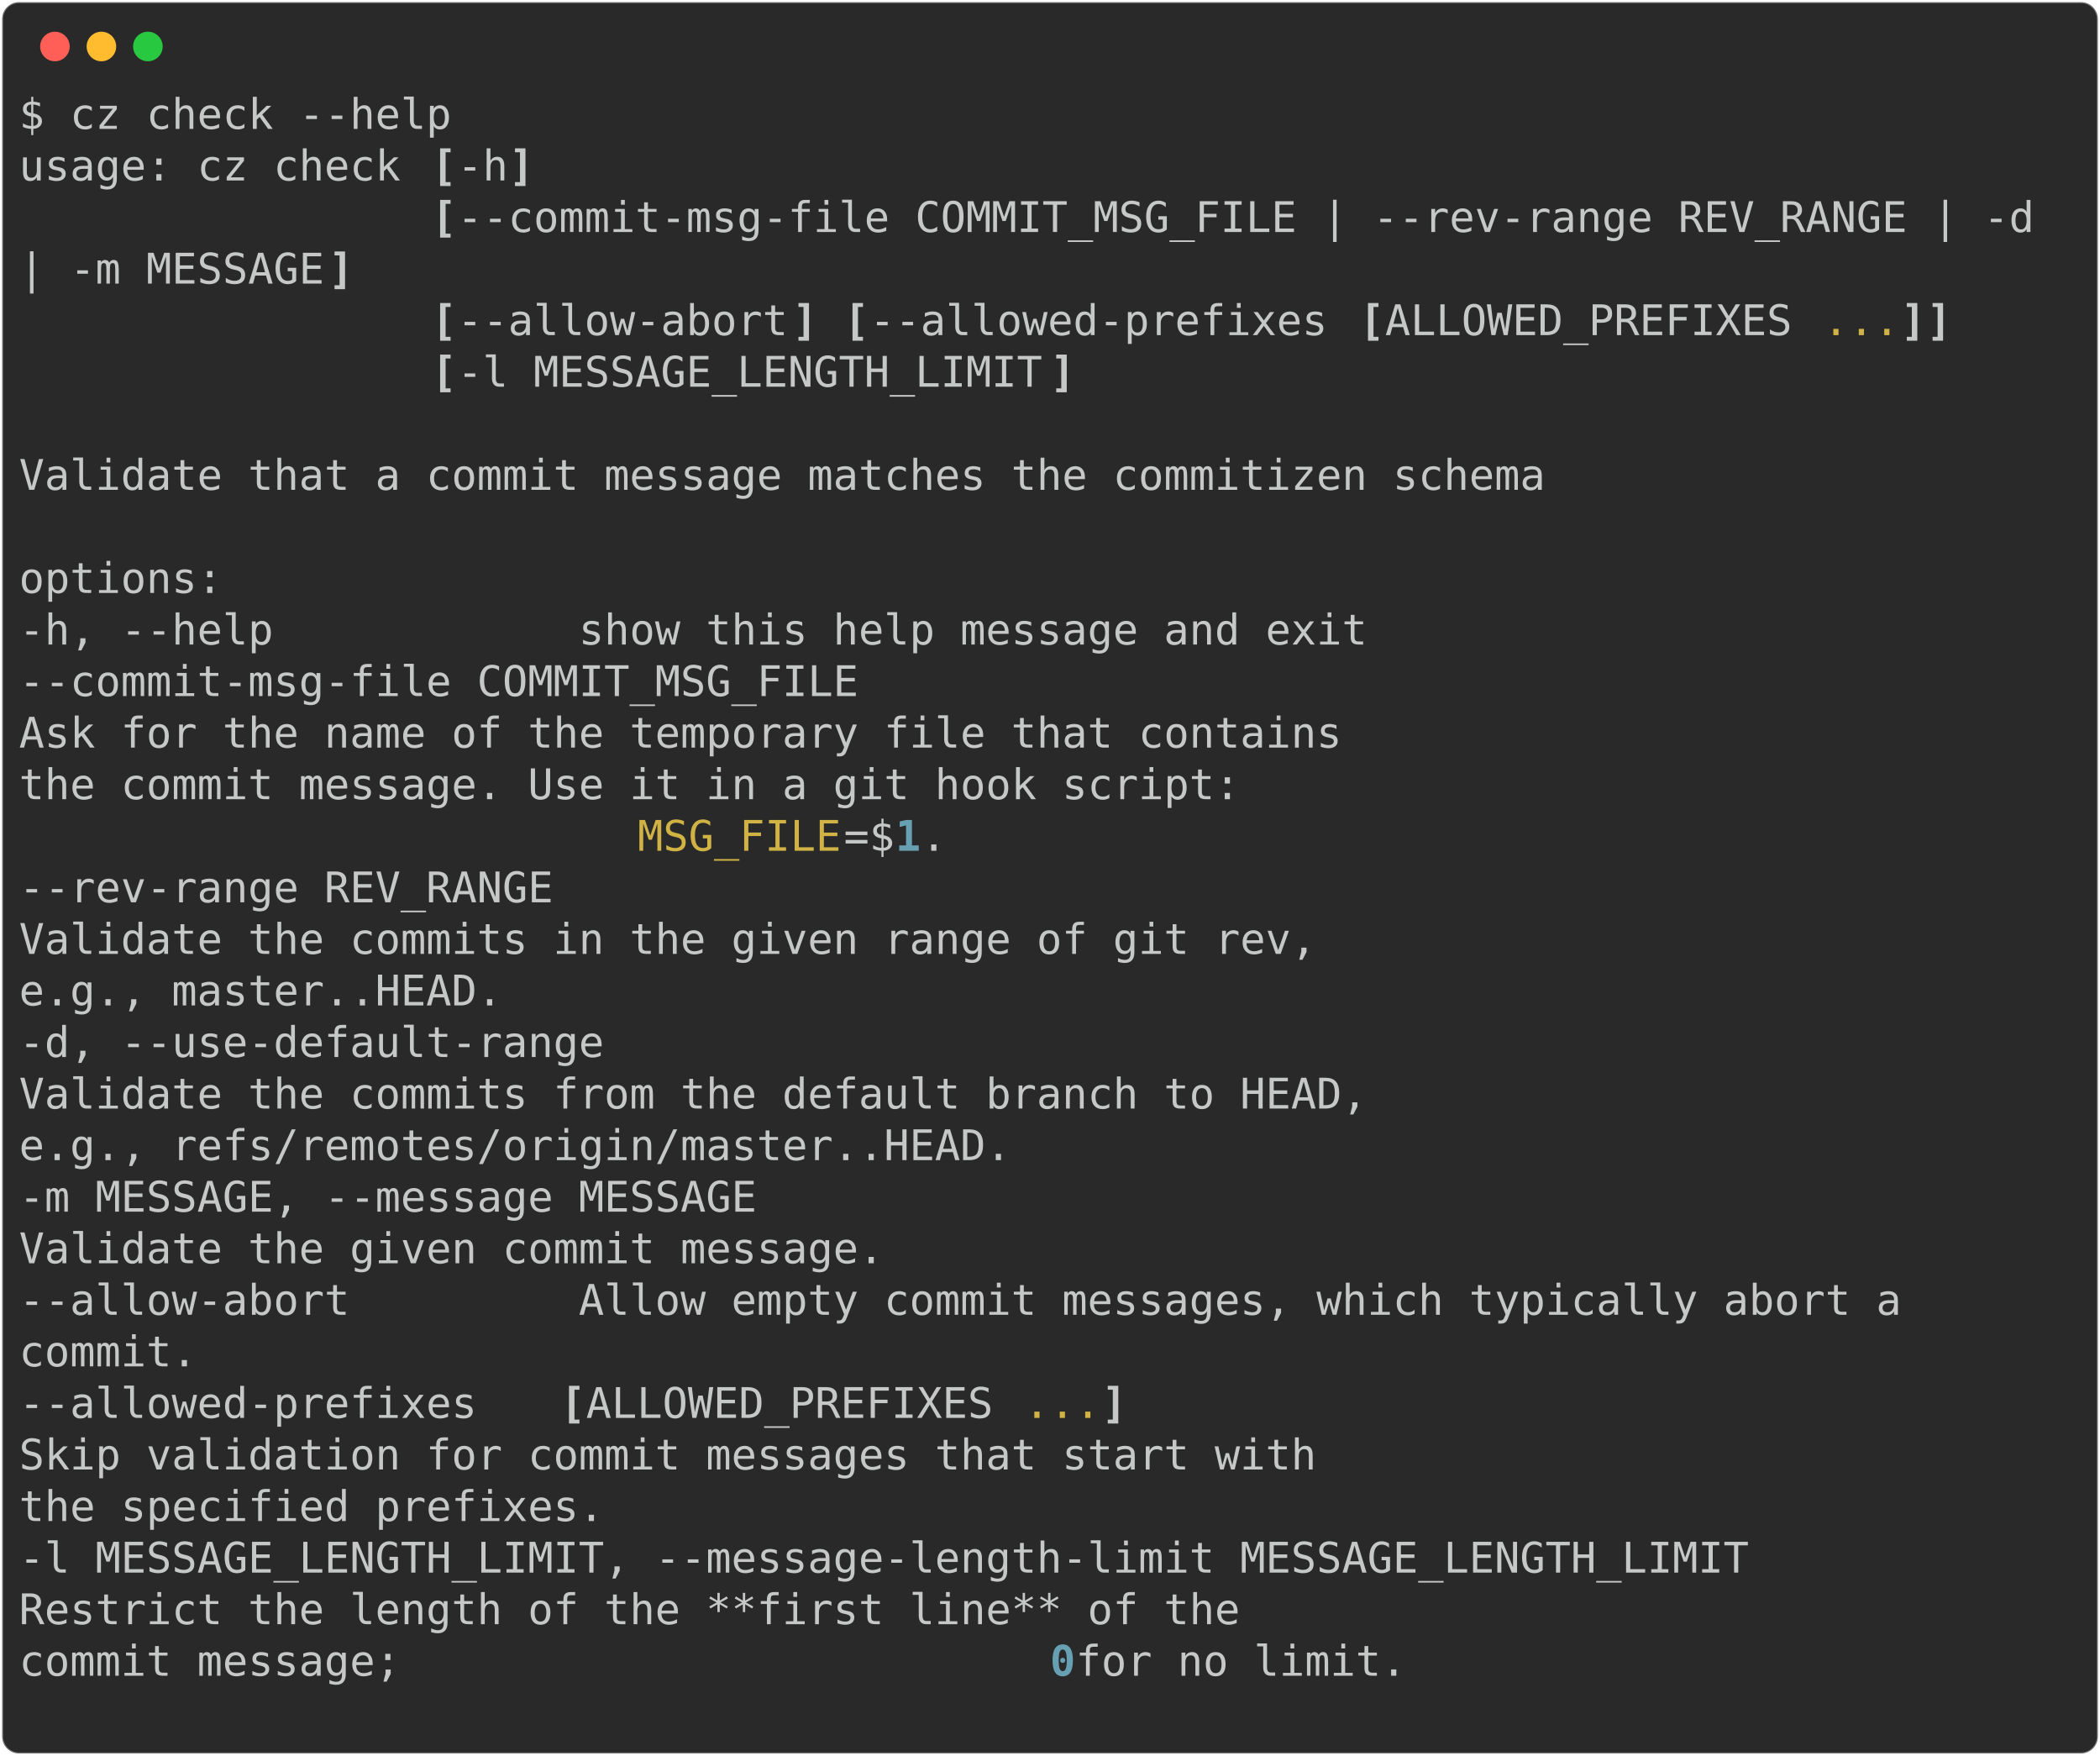
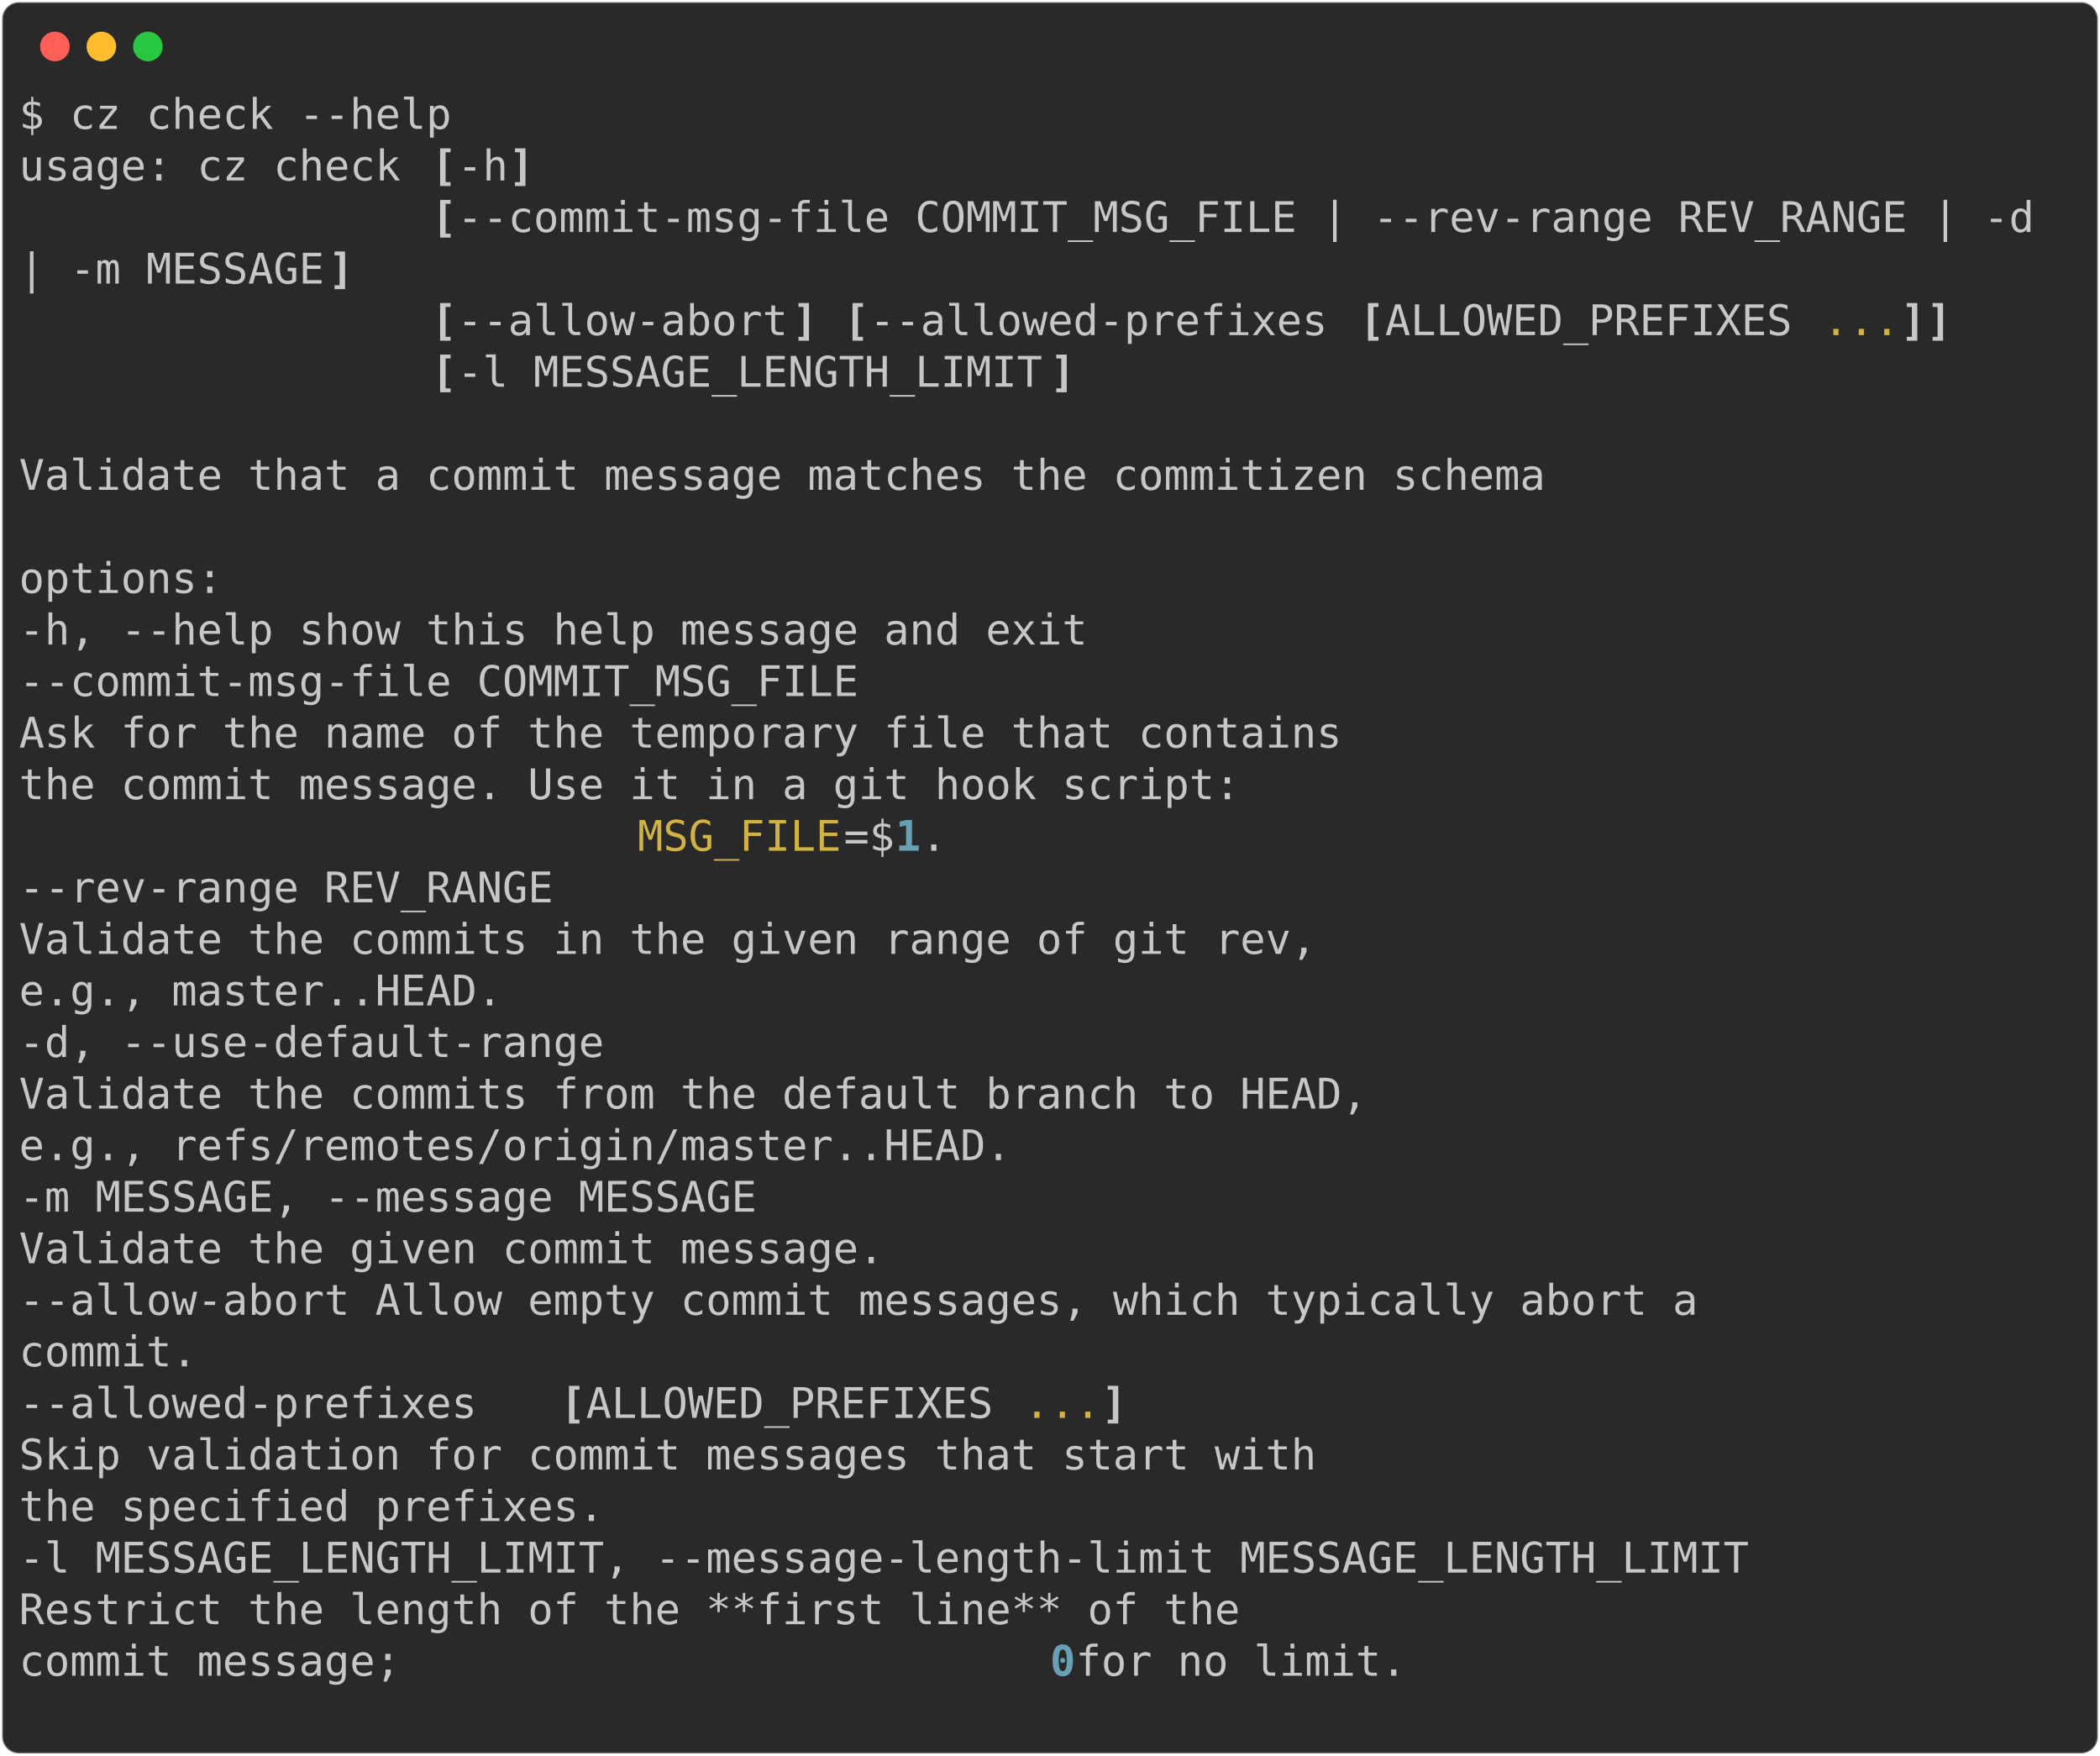
<svg xmlns="http://www.w3.org/2000/svg" class="rich-terminal" viewBox="0 0 994 830.8">
-   <style>
- 
-     @font-face {
-         font-family: "Fira Code";
-         src: local("FiraCode-Regular"),
-                 url("https://cdnjs.cloudflare.com/ajax/libs/firacode/6.2.0/woff2/FiraCode-Regular.woff2") format("woff2"),
-                 url("https://cdnjs.cloudflare.com/ajax/libs/firacode/6.2.0/woff/FiraCode-Regular.woff") format("woff");
-         font-style: normal;
-         font-weight: 400;
-     }
-     @font-face {
-         font-family: "Fira Code";
-         src: local("FiraCode-Bold"),
-                 url("https://cdnjs.cloudflare.com/ajax/libs/firacode/6.2.0/woff2/FiraCode-Bold.woff2") format("woff2"),
-                 url("https://cdnjs.cloudflare.com/ajax/libs/firacode/6.2.0/woff/FiraCode-Bold.woff") format("woff");
-         font-style: bold;
-         font-weight: 700;
-     }
- 
-     .terminal-3704235523-matrix {
-         font-family: Fira Code, monospace;
-         font-size: 20px;
-         line-height: 24.4px;
-         font-variant-east-asian: full-width;
-     }
- 
-     .terminal-3704235523-title {
-         font-size: 18px;
-         font-weight: bold;
-         font-family: arial;
-     }
- 
-     .terminal-3704235523-r1 { fill: #c5c8c6 }
- .terminal-3704235523-r2 { fill: #c5c8c6;font-weight: bold }
- .terminal-3704235523-r3 { fill: #d0b344 }
- .terminal-3704235523-r4 { fill: #68a0b3;font-weight: bold }
-     </style>
+   <style>@font-face{font-family:"Fira Code";src:local("FiraCode-Regular"),url(https://cdnjs.cloudflare.com/ajax/libs/firacode/6.2.0/woff2/FiraCode-Regular.woff2) format("woff2"),url(https://cdnjs.cloudflare.com/ajax/libs/firacode/6.2.0/woff/FiraCode-Regular.woff) format("woff");font-style:normal;font-weight:400}@font-face{font-family:"Fira Code";src:local("FiraCode-Bold"),url(https://cdnjs.cloudflare.com/ajax/libs/firacode/6.2.0/woff2/FiraCode-Bold.woff2) format("woff2"),url(https://cdnjs.cloudflare.com/ajax/libs/firacode/6.2.0/woff/FiraCode-Bold.woff) format("woff");font-style:bold;font-weight:700}.terminal-3704235523-matrix{font-family:Fira Code,monospace;font-size:20px;line-height:24.4px;font-variant-east-asian:full-width}.terminal-3704235523-r1{fill:#c5c8c6}.terminal-3704235523-r2{fill:#c5c8c6;font-weight:700}.terminal-3704235523-r3{fill:#d0b344}.terminal-3704235523-r4{fill:#68a0b3;font-weight:700}</style>
  <defs>
    <clipPath id="terminal-3704235523-clip-terminal">
-       <rect x="0" y="0" width="975.0" height="779.8" />
+       <rect width="975" height="779.8" x="0" y="0" />
    </clipPath>
    <clipPath id="terminal-3704235523-line-0">
-       <rect x="0" y="1.5" width="976" height="24.65" />
+       <rect width="976" height="24.65" x="0" y="1.5" />
    </clipPath>
    <clipPath id="terminal-3704235523-line-1">
-       <rect x="0" y="25.9" width="976" height="24.65" />
+       <rect width="976" height="24.65" x="0" y="25.9" />
    </clipPath>
    <clipPath id="terminal-3704235523-line-2">
-       <rect x="0" y="50.3" width="976" height="24.65" />
+       <rect width="976" height="24.65" x="0" y="50.3" />
    </clipPath>
    <clipPath id="terminal-3704235523-line-3">
-       <rect x="0" y="74.7" width="976" height="24.65" />
+       <rect width="976" height="24.65" x="0" y="74.7" />
    </clipPath>
    <clipPath id="terminal-3704235523-line-4">
-       <rect x="0" y="99.1" width="976" height="24.65" />
+       <rect width="976" height="24.65" x="0" y="99.1" />
    </clipPath>
    <clipPath id="terminal-3704235523-line-5">
-       <rect x="0" y="123.5" width="976" height="24.65" />
+       <rect width="976" height="24.65" x="0" y="123.5" />
    </clipPath>
    <clipPath id="terminal-3704235523-line-6">
-       <rect x="0" y="147.9" width="976" height="24.65" />
+       <rect width="976" height="24.65" x="0" y="147.9" />
    </clipPath>
    <clipPath id="terminal-3704235523-line-7">
-       <rect x="0" y="172.3" width="976" height="24.65" />
+       <rect width="976" height="24.65" x="0" y="172.3" />
    </clipPath>
    <clipPath id="terminal-3704235523-line-8">
-       <rect x="0" y="196.7" width="976" height="24.65" />
+       <rect width="976" height="24.65" x="0" y="196.7" />
    </clipPath>
    <clipPath id="terminal-3704235523-line-9">
-       <rect x="0" y="221.1" width="976" height="24.65" />
+       <rect width="976" height="24.65" x="0" y="221.1" />
    </clipPath>
    <clipPath id="terminal-3704235523-line-10">
-       <rect x="0" y="245.5" width="976" height="24.65" />
+       <rect width="976" height="24.65" x="0" y="245.5" />
    </clipPath>
    <clipPath id="terminal-3704235523-line-11">
-       <rect x="0" y="269.9" width="976" height="24.65" />
+       <rect width="976" height="24.65" x="0" y="269.9" />
    </clipPath>
    <clipPath id="terminal-3704235523-line-12">
-       <rect x="0" y="294.3" width="976" height="24.65" />
+       <rect width="976" height="24.65" x="0" y="294.3" />
    </clipPath>
    <clipPath id="terminal-3704235523-line-13">
-       <rect x="0" y="318.7" width="976" height="24.65" />
+       <rect width="976" height="24.65" x="0" y="318.7" />
    </clipPath>
    <clipPath id="terminal-3704235523-line-14">
-       <rect x="0" y="343.1" width="976" height="24.65" />
+       <rect width="976" height="24.65" x="0" y="343.1" />
    </clipPath>
    <clipPath id="terminal-3704235523-line-15">
-       <rect x="0" y="367.5" width="976" height="24.65" />
+       <rect width="976" height="24.65" x="0" y="367.5" />
    </clipPath>
    <clipPath id="terminal-3704235523-line-16">
-       <rect x="0" y="391.9" width="976" height="24.65" />
+       <rect width="976" height="24.65" x="0" y="391.9" />
    </clipPath>
    <clipPath id="terminal-3704235523-line-17">
-       <rect x="0" y="416.3" width="976" height="24.65" />
+       <rect width="976" height="24.65" x="0" y="416.3" />
    </clipPath>
    <clipPath id="terminal-3704235523-line-18">
-       <rect x="0" y="440.7" width="976" height="24.65" />
+       <rect width="976" height="24.65" x="0" y="440.7" />
    </clipPath>
    <clipPath id="terminal-3704235523-line-19">
-       <rect x="0" y="465.1" width="976" height="24.65" />
+       <rect width="976" height="24.65" x="0" y="465.1" />
    </clipPath>
    <clipPath id="terminal-3704235523-line-20">
-       <rect x="0" y="489.5" width="976" height="24.65" />
+       <rect width="976" height="24.65" x="0" y="489.5" />
    </clipPath>
    <clipPath id="terminal-3704235523-line-21">
-       <rect x="0" y="513.9" width="976" height="24.65" />
+       <rect width="976" height="24.65" x="0" y="513.9" />
    </clipPath>
    <clipPath id="terminal-3704235523-line-22">
-       <rect x="0" y="538.3" width="976" height="24.65" />
+       <rect width="976" height="24.65" x="0" y="538.3" />
    </clipPath>
    <clipPath id="terminal-3704235523-line-23">
-       <rect x="0" y="562.7" width="976" height="24.65" />
+       <rect width="976" height="24.65" x="0" y="562.7" />
    </clipPath>
    <clipPath id="terminal-3704235523-line-24">
-       <rect x="0" y="587.1" width="976" height="24.65" />
+       <rect width="976" height="24.65" x="0" y="587.1" />
    </clipPath>
    <clipPath id="terminal-3704235523-line-25">
-       <rect x="0" y="611.5" width="976" height="24.65" />
+       <rect width="976" height="24.65" x="0" y="611.5" />
    </clipPath>
    <clipPath id="terminal-3704235523-line-26">
-       <rect x="0" y="635.9" width="976" height="24.65" />
+       <rect width="976" height="24.65" x="0" y="635.9" />
    </clipPath>
    <clipPath id="terminal-3704235523-line-27">
-       <rect x="0" y="660.3" width="976" height="24.65" />
+       <rect width="976" height="24.65" x="0" y="660.3" />
    </clipPath>
    <clipPath id="terminal-3704235523-line-28">
-       <rect x="0" y="684.7" width="976" height="24.65" />
+       <rect width="976" height="24.65" x="0" y="684.7" />
    </clipPath>
    <clipPath id="terminal-3704235523-line-29">
-       <rect x="0" y="709.1" width="976" height="24.65" />
+       <rect width="976" height="24.65" x="0" y="709.1" />
    </clipPath>
    <clipPath id="terminal-3704235523-line-30">
-       <rect x="0" y="733.5" width="976" height="24.65" />
+       <rect width="976" height="24.65" x="0" y="733.5" />
    </clipPath>
  </defs>
-   <rect fill="#292929" stroke="rgba(255,255,255,0.35)" stroke-width="1" x="1" y="1" width="992" height="828.8" rx="8" />
+   <rect width="992" height="828.8" x="1" y="1" fill="#292929" stroke="rgba(255,255,255,0.35)" stroke-width="1" rx="8" />
  <g transform="translate(26,22)">
    <circle cx="0" cy="0" r="7" fill="#ff5f57" />
    <circle cx="22" cy="0" r="7" fill="#febc2e" />
    <circle cx="44" cy="0" r="7" fill="#28c840" />
  </g>
-   <g transform="translate(9, 41)" clip-path="url(#terminal-3704235523-clip-terminal)">
+   <g clip-path="url(#terminal-3704235523-clip-terminal)" transform="translate(9, 41)">
    <g class="terminal-3704235523-matrix">
-       <text class="terminal-3704235523-r1" x="0" y="20" textLength="207.4" clip-path="url(#terminal-3704235523-line-0)">$ cz check --help</text>
-       <text class="terminal-3704235523-r1" x="976" y="20" textLength="12.2" clip-path="url(#terminal-3704235523-line-0)">
- </text>
-       <text class="terminal-3704235523-r1" x="0" y="44.4" textLength="195.2" clip-path="url(#terminal-3704235523-line-1)">usage: cz check </text>
-       <text class="terminal-3704235523-r2" x="195.2" y="44.4" textLength="12.2" clip-path="url(#terminal-3704235523-line-1)">[</text>
-       <text class="terminal-3704235523-r1" x="207.4" y="44.4" textLength="24.4" clip-path="url(#terminal-3704235523-line-1)">-h</text>
-       <text class="terminal-3704235523-r2" x="231.8" y="44.4" textLength="12.2" clip-path="url(#terminal-3704235523-line-1)">]</text>
-       <text class="terminal-3704235523-r1" x="976" y="44.4" textLength="12.2" clip-path="url(#terminal-3704235523-line-1)">
- </text>
-       <text class="terminal-3704235523-r2" x="195.2" y="68.8" textLength="12.2" clip-path="url(#terminal-3704235523-line-2)">[</text>
-       <text class="terminal-3704235523-r1" x="207.4" y="68.8" textLength="768.6" clip-path="url(#terminal-3704235523-line-2)">--commit-msg-file COMMIT_MSG_FILE | --rev-range REV_RANGE | -d </text>
-       <text class="terminal-3704235523-r1" x="976" y="68.8" textLength="12.2" clip-path="url(#terminal-3704235523-line-2)">
- </text>
-       <text class="terminal-3704235523-r1" x="0" y="93.2" textLength="146.4" clip-path="url(#terminal-3704235523-line-3)">| -m MESSAGE</text>
-       <text class="terminal-3704235523-r2" x="146.4" y="93.2" textLength="12.2" clip-path="url(#terminal-3704235523-line-3)">]</text>
-       <text class="terminal-3704235523-r1" x="976" y="93.2" textLength="12.2" clip-path="url(#terminal-3704235523-line-3)">
- </text>
-       <text class="terminal-3704235523-r2" x="195.2" y="117.6" textLength="12.2" clip-path="url(#terminal-3704235523-line-4)">[</text>
-       <text class="terminal-3704235523-r1" x="207.4" y="117.6" textLength="158.6" clip-path="url(#terminal-3704235523-line-4)">--allow-abort</text>
-       <text class="terminal-3704235523-r2" x="366" y="117.6" textLength="12.2" clip-path="url(#terminal-3704235523-line-4)">]</text>
-       <text class="terminal-3704235523-r2" x="390.4" y="117.6" textLength="12.2" clip-path="url(#terminal-3704235523-line-4)">[</text>
-       <text class="terminal-3704235523-r1" x="402.6" y="117.6" textLength="231.8" clip-path="url(#terminal-3704235523-line-4)">--allowed-prefixes </text>
-       <text class="terminal-3704235523-r2" x="634.4" y="117.6" textLength="12.2" clip-path="url(#terminal-3704235523-line-4)">[</text>
-       <text class="terminal-3704235523-r1" x="646.6" y="117.6" textLength="207.4" clip-path="url(#terminal-3704235523-line-4)">ALLOWED_PREFIXES </text>
-       <text class="terminal-3704235523-r3" x="854" y="117.6" textLength="36.6" clip-path="url(#terminal-3704235523-line-4)">...</text>
-       <text class="terminal-3704235523-r2" x="890.6" y="117.6" textLength="12.2" clip-path="url(#terminal-3704235523-line-4)">]</text>
-       <text class="terminal-3704235523-r2" x="902.8" y="117.6" textLength="12.2" clip-path="url(#terminal-3704235523-line-4)">]</text>
-       <text class="terminal-3704235523-r1" x="976" y="117.6" textLength="12.2" clip-path="url(#terminal-3704235523-line-4)">
- </text>
-       <text class="terminal-3704235523-r2" x="195.2" y="142" textLength="12.2" clip-path="url(#terminal-3704235523-line-5)">[</text>
-       <text class="terminal-3704235523-r1" x="207.4" y="142" textLength="280.6" clip-path="url(#terminal-3704235523-line-5)">-l MESSAGE_LENGTH_LIMIT</text>
-       <text class="terminal-3704235523-r2" x="488" y="142" textLength="12.2" clip-path="url(#terminal-3704235523-line-5)">]</text>
-       <text class="terminal-3704235523-r1" x="976" y="142" textLength="12.2" clip-path="url(#terminal-3704235523-line-5)">
- </text>
-       <text class="terminal-3704235523-r1" x="976" y="166.4" textLength="12.2" clip-path="url(#terminal-3704235523-line-6)">
- </text>
-       <text class="terminal-3704235523-r1" x="0" y="190.8" textLength="732" clip-path="url(#terminal-3704235523-line-7)">Validate that a commit message matches the commitizen schema</text>
-       <text class="terminal-3704235523-r1" x="976" y="190.8" textLength="12.2" clip-path="url(#terminal-3704235523-line-7)">
- </text>
-       <text class="terminal-3704235523-r1" x="976" y="215.2" textLength="12.2" clip-path="url(#terminal-3704235523-line-8)">
- </text>
-       <text class="terminal-3704235523-r1" x="0" y="239.6" textLength="97.6" clip-path="url(#terminal-3704235523-line-9)">options:</text>
-       <text class="terminal-3704235523-r1" x="976" y="239.6" textLength="12.2" clip-path="url(#terminal-3704235523-line-9)">
- </text>
-       <text class="terminal-3704235523-r1" x="0" y="264" textLength="671" clip-path="url(#terminal-3704235523-line-10)">  -h, --help            show this help message and exit</text>
-       <text class="terminal-3704235523-r1" x="976" y="264" textLength="12.2" clip-path="url(#terminal-3704235523-line-10)">
- </text>
-       <text class="terminal-3704235523-r1" x="0" y="288.4" textLength="427" clip-path="url(#terminal-3704235523-line-11)">  --commit-msg-file COMMIT_MSG_FILE</text>
-       <text class="terminal-3704235523-r1" x="976" y="288.4" textLength="12.2" clip-path="url(#terminal-3704235523-line-11)">
- </text>
-       <text class="terminal-3704235523-r1" x="0" y="312.8" textLength="927.2" clip-path="url(#terminal-3704235523-line-12)">                        Ask for the name of the temporary file that contains</text>
-       <text class="terminal-3704235523-r1" x="976" y="312.8" textLength="12.2" clip-path="url(#terminal-3704235523-line-12)">
- </text>
-       <text class="terminal-3704235523-r1" x="0" y="337.2" textLength="878.4" clip-path="url(#terminal-3704235523-line-13)">                        the commit message. Use it in a git hook script:</text>
-       <text class="terminal-3704235523-r1" x="976" y="337.2" textLength="12.2" clip-path="url(#terminal-3704235523-line-13)">
- </text>
-       <text class="terminal-3704235523-r3" x="292.8" y="361.6" textLength="97.6" clip-path="url(#terminal-3704235523-line-14)">MSG_FILE</text>
-       <text class="terminal-3704235523-r1" x="390.4" y="361.6" textLength="24.4" clip-path="url(#terminal-3704235523-line-14)">=$</text>
-       <text class="terminal-3704235523-r4" x="414.8" y="361.6" textLength="12.2" clip-path="url(#terminal-3704235523-line-14)">1</text>
-       <text class="terminal-3704235523-r1" x="427" y="361.6" textLength="12.2" clip-path="url(#terminal-3704235523-line-14)">.</text>
-       <text class="terminal-3704235523-r1" x="976" y="361.6" textLength="12.2" clip-path="url(#terminal-3704235523-line-14)">
- </text>
-       <text class="terminal-3704235523-r1" x="0" y="386" textLength="280.6" clip-path="url(#terminal-3704235523-line-15)">  --rev-range REV_RANGE</text>
-       <text class="terminal-3704235523-r1" x="976" y="386" textLength="12.2" clip-path="url(#terminal-3704235523-line-15)">
- </text>
-       <text class="terminal-3704235523-r1" x="0" y="410.4" textLength="915" clip-path="url(#terminal-3704235523-line-16)">                        Validate the commits in the given range of git rev,</text>
-       <text class="terminal-3704235523-r1" x="976" y="410.4" textLength="12.2" clip-path="url(#terminal-3704235523-line-16)">
- </text>
-       <text class="terminal-3704235523-r1" x="0" y="434.8" textLength="524.6" clip-path="url(#terminal-3704235523-line-17)">                        e.g., master..HEAD.</text>
-       <text class="terminal-3704235523-r1" x="976" y="434.8" textLength="12.2" clip-path="url(#terminal-3704235523-line-17)">
- </text>
-       <text class="terminal-3704235523-r1" x="0" y="459.2" textLength="305" clip-path="url(#terminal-3704235523-line-18)">  -d, --use-default-range</text>
-       <text class="terminal-3704235523-r1" x="976" y="459.2" textLength="12.2" clip-path="url(#terminal-3704235523-line-18)">
- </text>
-       <text class="terminal-3704235523-r1" x="0" y="483.6" textLength="939.4" clip-path="url(#terminal-3704235523-line-19)">                        Validate the commits from the default branch to HEAD,</text>
-       <text class="terminal-3704235523-r1" x="976" y="483.6" textLength="12.2" clip-path="url(#terminal-3704235523-line-19)">
- </text>
-       <text class="terminal-3704235523-r1" x="0" y="508" textLength="768.6" clip-path="url(#terminal-3704235523-line-20)">                        e.g., refs/remotes/origin/master..HEAD.</text>
-       <text class="terminal-3704235523-r1" x="976" y="508" textLength="12.2" clip-path="url(#terminal-3704235523-line-20)">
- </text>
-       <text class="terminal-3704235523-r1" x="0" y="532.4" textLength="378.2" clip-path="url(#terminal-3704235523-line-21)">  -m MESSAGE, --message MESSAGE</text>
-       <text class="terminal-3704235523-r1" x="976" y="532.4" textLength="12.2" clip-path="url(#terminal-3704235523-line-21)">
- </text>
-       <text class="terminal-3704235523-r1" x="0" y="556.8" textLength="707.6" clip-path="url(#terminal-3704235523-line-22)">                        Validate the given commit message.</text>
-       <text class="terminal-3704235523-r1" x="976" y="556.8" textLength="12.2" clip-path="url(#terminal-3704235523-line-22)">
- </text>
-       <text class="terminal-3704235523-r1" x="0" y="581.2" textLength="927.2" clip-path="url(#terminal-3704235523-line-23)">  --allow-abort         Allow empty commit messages, which typically abort a</text>
-       <text class="terminal-3704235523-r1" x="976" y="581.2" textLength="12.2" clip-path="url(#terminal-3704235523-line-23)">
- </text>
-       <text class="terminal-3704235523-r1" x="0" y="605.6" textLength="378.2" clip-path="url(#terminal-3704235523-line-24)">                        commit.</text>
-       <text class="terminal-3704235523-r1" x="976" y="605.6" textLength="12.2" clip-path="url(#terminal-3704235523-line-24)">
- </text>
-       <text class="terminal-3704235523-r1" x="0" y="630" textLength="256.2" clip-path="url(#terminal-3704235523-line-25)">  --allowed-prefixes </text>
-       <text class="terminal-3704235523-r2" x="256.2" y="630" textLength="12.2" clip-path="url(#terminal-3704235523-line-25)">[</text>
-       <text class="terminal-3704235523-r1" x="268.4" y="630" textLength="207.4" clip-path="url(#terminal-3704235523-line-25)">ALLOWED_PREFIXES </text>
-       <text class="terminal-3704235523-r3" x="475.8" y="630" textLength="36.6" clip-path="url(#terminal-3704235523-line-25)">...</text>
-       <text class="terminal-3704235523-r2" x="512.4" y="630" textLength="12.2" clip-path="url(#terminal-3704235523-line-25)">]</text>
-       <text class="terminal-3704235523-r1" x="976" y="630" textLength="12.2" clip-path="url(#terminal-3704235523-line-25)">
- </text>
-       <text class="terminal-3704235523-r1" x="0" y="654.4" textLength="915" clip-path="url(#terminal-3704235523-line-26)">                        Skip validation for commit messages that start with</text>
-       <text class="terminal-3704235523-r1" x="976" y="654.4" textLength="12.2" clip-path="url(#terminal-3704235523-line-26)">
- </text>
-       <text class="terminal-3704235523-r1" x="0" y="678.8" textLength="573.4" clip-path="url(#terminal-3704235523-line-27)">                        the specified prefixes.</text>
-       <text class="terminal-3704235523-r1" x="976" y="678.8" textLength="12.2" clip-path="url(#terminal-3704235523-line-27)">
- </text>
-       <text class="terminal-3704235523-r1" x="0" y="703.2" textLength="854" clip-path="url(#terminal-3704235523-line-28)">  -l MESSAGE_LENGTH_LIMIT, --message-length-limit MESSAGE_LENGTH_LIMIT</text>
-       <text class="terminal-3704235523-r1" x="976" y="703.2" textLength="12.2" clip-path="url(#terminal-3704235523-line-28)">
- </text>
-       <text class="terminal-3704235523-r1" x="0" y="727.6" textLength="878.4" clip-path="url(#terminal-3704235523-line-29)">                        Restrict the length of the **first line** of the</text>
-       <text class="terminal-3704235523-r1" x="976" y="727.6" textLength="12.2" clip-path="url(#terminal-3704235523-line-29)">
- </text>
-       <text class="terminal-3704235523-r1" x="0" y="752" textLength="488" clip-path="url(#terminal-3704235523-line-30)">                        commit message; </text>
-       <text class="terminal-3704235523-r4" x="488" y="752" textLength="12.2" clip-path="url(#terminal-3704235523-line-30)">0</text>
-       <text class="terminal-3704235523-r1" x="500.2" y="752" textLength="170.8" clip-path="url(#terminal-3704235523-line-30)"> for no limit.</text>
-       <text class="terminal-3704235523-r1" x="976" y="752" textLength="12.2" clip-path="url(#terminal-3704235523-line-30)">
- </text>
-       <text class="terminal-3704235523-r1" x="976" y="776.4" textLength="12.2" clip-path="url(#terminal-3704235523-line-31)">
- </text>
+       <text x="0" y="20" class="terminal-3704235523-r1" clip-path="url(#terminal-3704235523-line-0)" textLength="207.4">$ cz check --help</text>
+       <text x="0" y="44.4" class="terminal-3704235523-r1" clip-path="url(#terminal-3704235523-line-1)" textLength="195.2">usage: cz check</text>
+       <text x="195.2" y="44.4" class="terminal-3704235523-r2" clip-path="url(#terminal-3704235523-line-1)" textLength="12.2">[</text>
+       <text x="207.4" y="44.4" class="terminal-3704235523-r1" clip-path="url(#terminal-3704235523-line-1)" textLength="24.4">-h</text>
+       <text x="231.8" y="44.4" class="terminal-3704235523-r2" clip-path="url(#terminal-3704235523-line-1)" textLength="12.2">]</text>
+       <text x="195.2" y="68.8" class="terminal-3704235523-r2" clip-path="url(#terminal-3704235523-line-2)" textLength="12.2">[</text>
+       <text x="207.4" y="68.8" class="terminal-3704235523-r1" clip-path="url(#terminal-3704235523-line-2)" textLength="768.6">--commit-msg-file COMMIT_MSG_FILE | --rev-range REV_RANGE | -d</text>
+       <text x="0" y="93.2" class="terminal-3704235523-r1" clip-path="url(#terminal-3704235523-line-3)" textLength="146.4">| -m MESSAGE</text>
+       <text x="146.4" y="93.2" class="terminal-3704235523-r2" clip-path="url(#terminal-3704235523-line-3)" textLength="12.2">]</text>
+       <text x="195.2" y="117.6" class="terminal-3704235523-r2" clip-path="url(#terminal-3704235523-line-4)" textLength="12.2">[</text>
+       <text x="207.4" y="117.6" class="terminal-3704235523-r1" clip-path="url(#terminal-3704235523-line-4)" textLength="158.6">--allow-abort</text>
+       <text x="366" y="117.6" class="terminal-3704235523-r2" clip-path="url(#terminal-3704235523-line-4)" textLength="12.2">]</text>
+       <text x="390.4" y="117.6" class="terminal-3704235523-r2" clip-path="url(#terminal-3704235523-line-4)" textLength="12.2">[</text>
+       <text x="402.6" y="117.6" class="terminal-3704235523-r1" clip-path="url(#terminal-3704235523-line-4)" textLength="231.8">--allowed-prefixes</text>
+       <text x="634.4" y="117.6" class="terminal-3704235523-r2" clip-path="url(#terminal-3704235523-line-4)" textLength="12.2">[</text>
+       <text x="646.6" y="117.6" class="terminal-3704235523-r1" clip-path="url(#terminal-3704235523-line-4)" textLength="207.4">ALLOWED_PREFIXES</text>
+       <text x="854" y="117.6" class="terminal-3704235523-r3" clip-path="url(#terminal-3704235523-line-4)" textLength="36.6">...</text>
+       <text x="890.6" y="117.6" class="terminal-3704235523-r2" clip-path="url(#terminal-3704235523-line-4)" textLength="12.2">]</text>
+       <text x="902.8" y="117.6" class="terminal-3704235523-r2" clip-path="url(#terminal-3704235523-line-4)" textLength="12.2">]</text>
+       <text x="195.2" y="142" class="terminal-3704235523-r2" clip-path="url(#terminal-3704235523-line-5)" textLength="12.2">[</text>
+       <text x="207.4" y="142" class="terminal-3704235523-r1" clip-path="url(#terminal-3704235523-line-5)" textLength="280.6">-l MESSAGE_LENGTH_LIMIT</text>
+       <text x="488" y="142" class="terminal-3704235523-r2" clip-path="url(#terminal-3704235523-line-5)" textLength="12.2">]</text>
+       <text x="0" y="190.8" class="terminal-3704235523-r1" clip-path="url(#terminal-3704235523-line-7)" textLength="732">Validate that a commit message matches the commitizen schema</text>
+       <text x="0" y="239.6" class="terminal-3704235523-r1" clip-path="url(#terminal-3704235523-line-9)" textLength="97.6">options:</text>
+       <text x="0" y="264" class="terminal-3704235523-r1" clip-path="url(#terminal-3704235523-line-10)" textLength="671">-h, --help show this help message and exit</text>
+       <text x="0" y="288.4" class="terminal-3704235523-r1" clip-path="url(#terminal-3704235523-line-11)" textLength="427">--commit-msg-file COMMIT_MSG_FILE</text>
+       <text x="0" y="312.8" class="terminal-3704235523-r1" clip-path="url(#terminal-3704235523-line-12)" textLength="927.2">Ask for the name of the temporary file that contains</text>
+       <text x="0" y="337.2" class="terminal-3704235523-r1" clip-path="url(#terminal-3704235523-line-13)" textLength="878.4">the commit message. Use it in a git hook script:</text>
+       <text x="292.8" y="361.6" class="terminal-3704235523-r3" clip-path="url(#terminal-3704235523-line-14)" textLength="97.6">MSG_FILE</text>
+       <text x="390.4" y="361.6" class="terminal-3704235523-r1" clip-path="url(#terminal-3704235523-line-14)" textLength="24.4">=$</text>
+       <text x="414.8" y="361.6" class="terminal-3704235523-r4" clip-path="url(#terminal-3704235523-line-14)" textLength="12.2">1</text>
+       <text x="427" y="361.6" class="terminal-3704235523-r1" clip-path="url(#terminal-3704235523-line-14)" textLength="12.2">.</text>
+       <text x="0" y="386" class="terminal-3704235523-r1" clip-path="url(#terminal-3704235523-line-15)" textLength="280.6">--rev-range REV_RANGE</text>
+       <text x="0" y="410.4" class="terminal-3704235523-r1" clip-path="url(#terminal-3704235523-line-16)" textLength="915">Validate the commits in the given range of git rev,</text>
+       <text x="0" y="434.8" class="terminal-3704235523-r1" clip-path="url(#terminal-3704235523-line-17)" textLength="524.6">e.g., master..HEAD.</text>
+       <text x="0" y="459.2" class="terminal-3704235523-r1" clip-path="url(#terminal-3704235523-line-18)" textLength="305">-d, --use-default-range</text>
+       <text x="0" y="483.6" class="terminal-3704235523-r1" clip-path="url(#terminal-3704235523-line-19)" textLength="939.4">Validate the commits from the default branch to HEAD,</text>
+       <text x="0" y="508" class="terminal-3704235523-r1" clip-path="url(#terminal-3704235523-line-20)" textLength="768.6">e.g., refs/remotes/origin/master..HEAD.</text>
+       <text x="0" y="532.4" class="terminal-3704235523-r1" clip-path="url(#terminal-3704235523-line-21)" textLength="378.2">-m MESSAGE, --message MESSAGE</text>
+       <text x="0" y="556.8" class="terminal-3704235523-r1" clip-path="url(#terminal-3704235523-line-22)" textLength="707.6">Validate the given commit message.</text>
+       <text x="0" y="581.2" class="terminal-3704235523-r1" clip-path="url(#terminal-3704235523-line-23)" textLength="927.2">--allow-abort Allow empty commit messages, which typically abort a</text>
+       <text x="0" y="605.6" class="terminal-3704235523-r1" clip-path="url(#terminal-3704235523-line-24)" textLength="378.2">commit.</text>
+       <text x="0" y="630" class="terminal-3704235523-r1" clip-path="url(#terminal-3704235523-line-25)" textLength="256.2">--allowed-prefixes</text>
+       <text x="256.2" y="630" class="terminal-3704235523-r2" clip-path="url(#terminal-3704235523-line-25)" textLength="12.2">[</text>
+       <text x="268.4" y="630" class="terminal-3704235523-r1" clip-path="url(#terminal-3704235523-line-25)" textLength="207.4">ALLOWED_PREFIXES</text>
+       <text x="475.8" y="630" class="terminal-3704235523-r3" clip-path="url(#terminal-3704235523-line-25)" textLength="36.6">...</text>
+       <text x="512.4" y="630" class="terminal-3704235523-r2" clip-path="url(#terminal-3704235523-line-25)" textLength="12.2">]</text>
+       <text x="0" y="654.4" class="terminal-3704235523-r1" clip-path="url(#terminal-3704235523-line-26)" textLength="915">Skip validation for commit messages that start with</text>
+       <text x="0" y="678.8" class="terminal-3704235523-r1" clip-path="url(#terminal-3704235523-line-27)" textLength="573.4">the specified prefixes.</text>
+       <text x="0" y="703.2" class="terminal-3704235523-r1" clip-path="url(#terminal-3704235523-line-28)" textLength="854">-l MESSAGE_LENGTH_LIMIT, --message-length-limit MESSAGE_LENGTH_LIMIT</text>
+       <text x="0" y="727.6" class="terminal-3704235523-r1" clip-path="url(#terminal-3704235523-line-29)" textLength="878.4">Restrict the length of the **first line** of the</text>
+       <text x="0" y="752" class="terminal-3704235523-r1" clip-path="url(#terminal-3704235523-line-30)" textLength="488">commit message;</text>
+       <text x="488" y="752" class="terminal-3704235523-r4" clip-path="url(#terminal-3704235523-line-30)" textLength="12.2">0</text>
+       <text x="500.2" y="752" class="terminal-3704235523-r1" clip-path="url(#terminal-3704235523-line-30)" textLength="170.8">for no limit.</text>
    </g>
  </g>
</svg>
